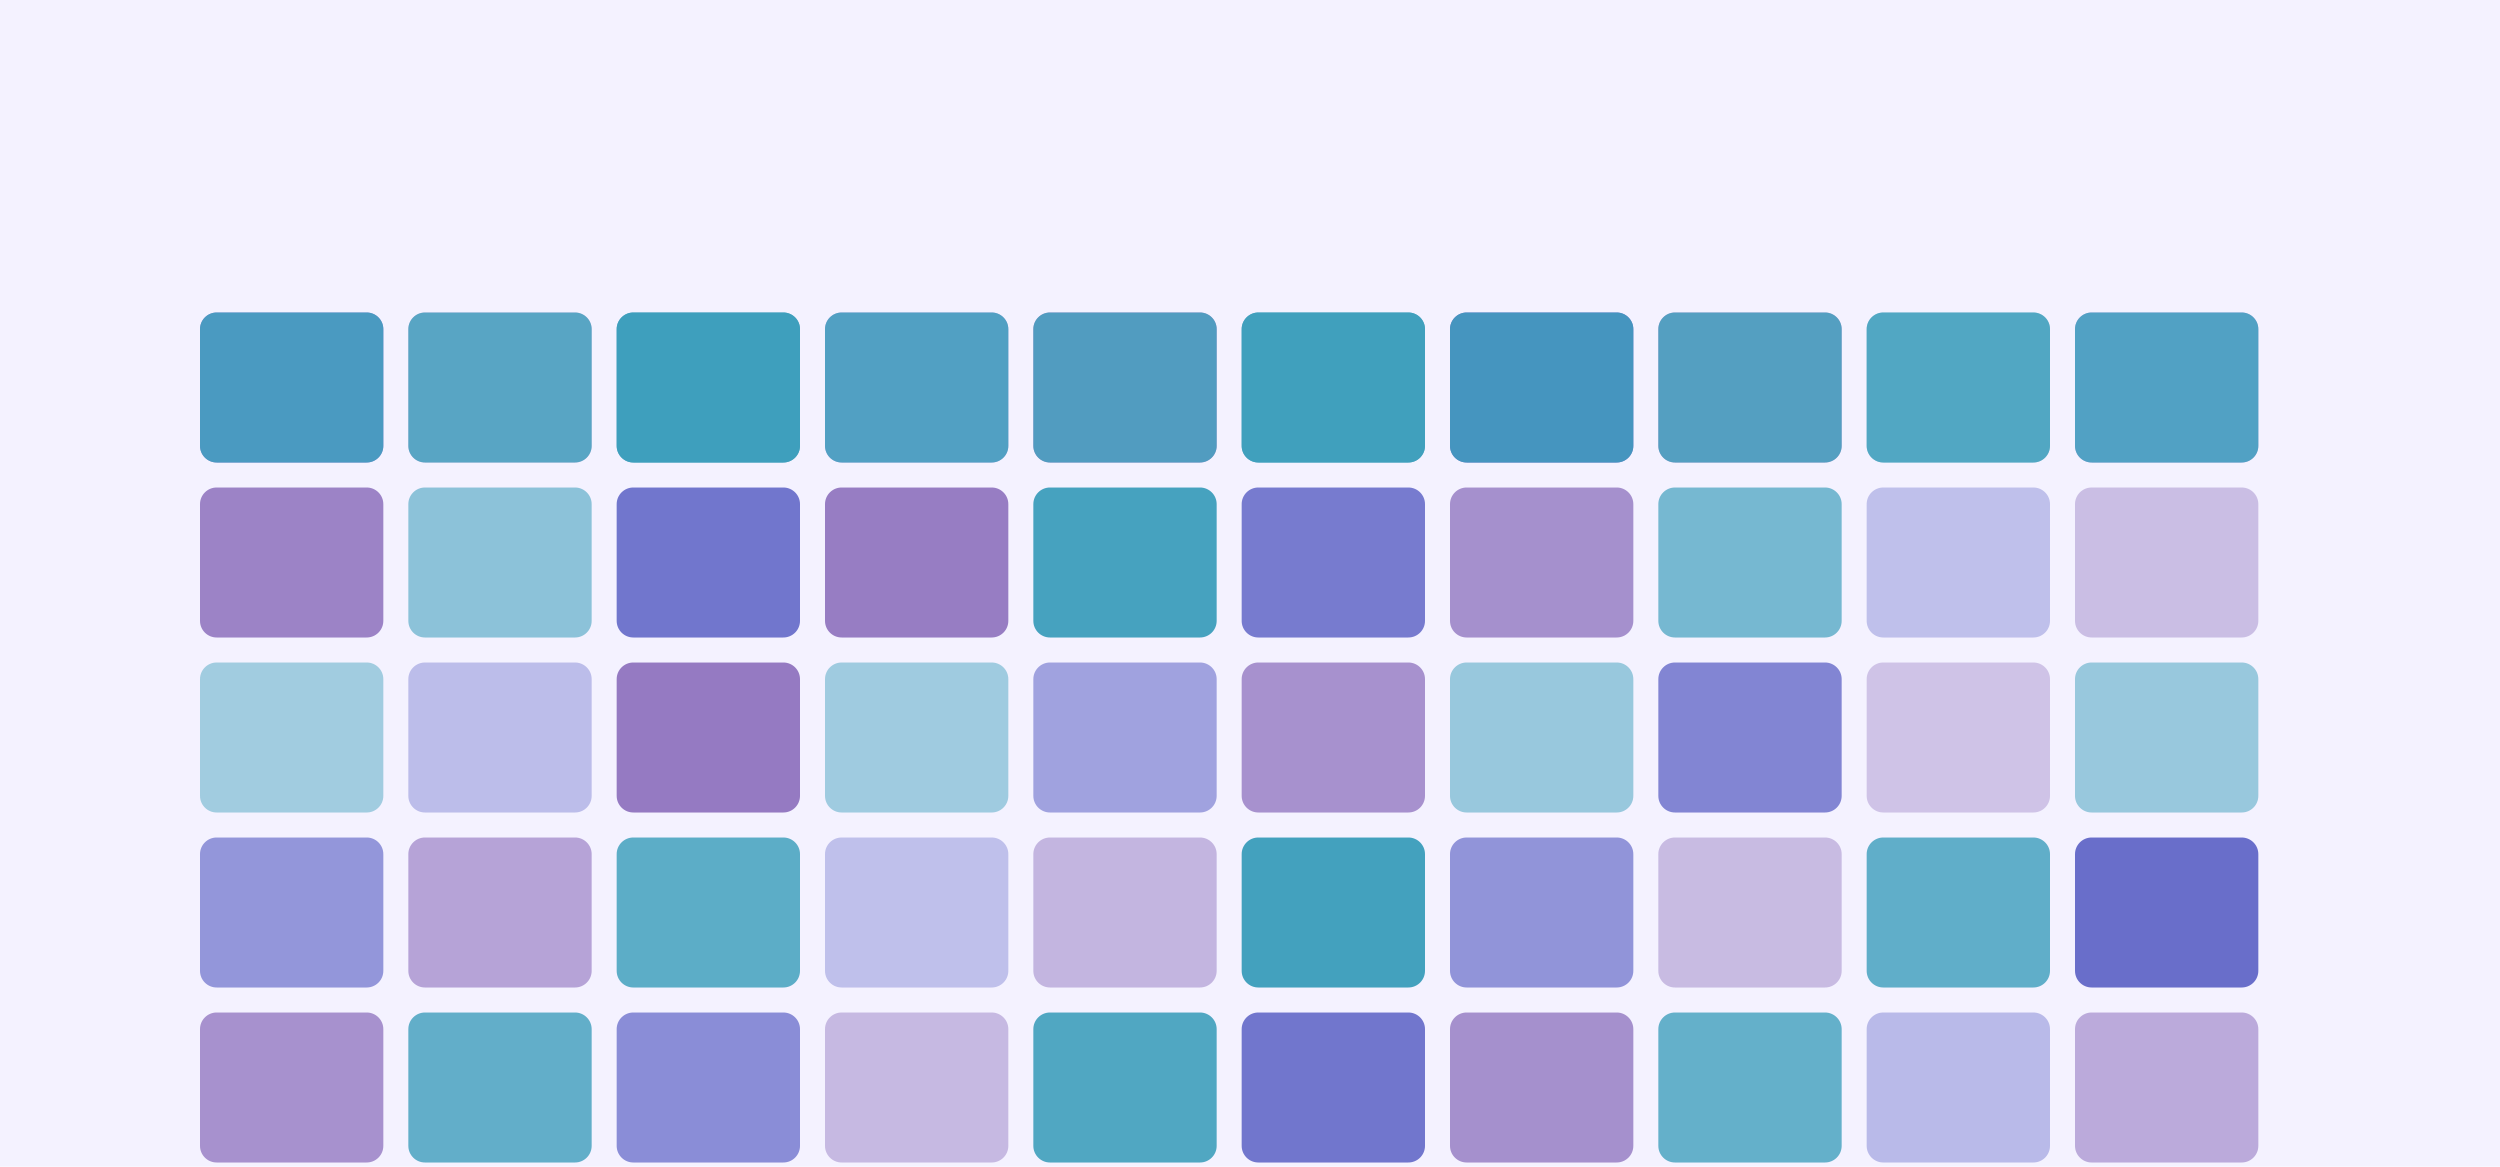
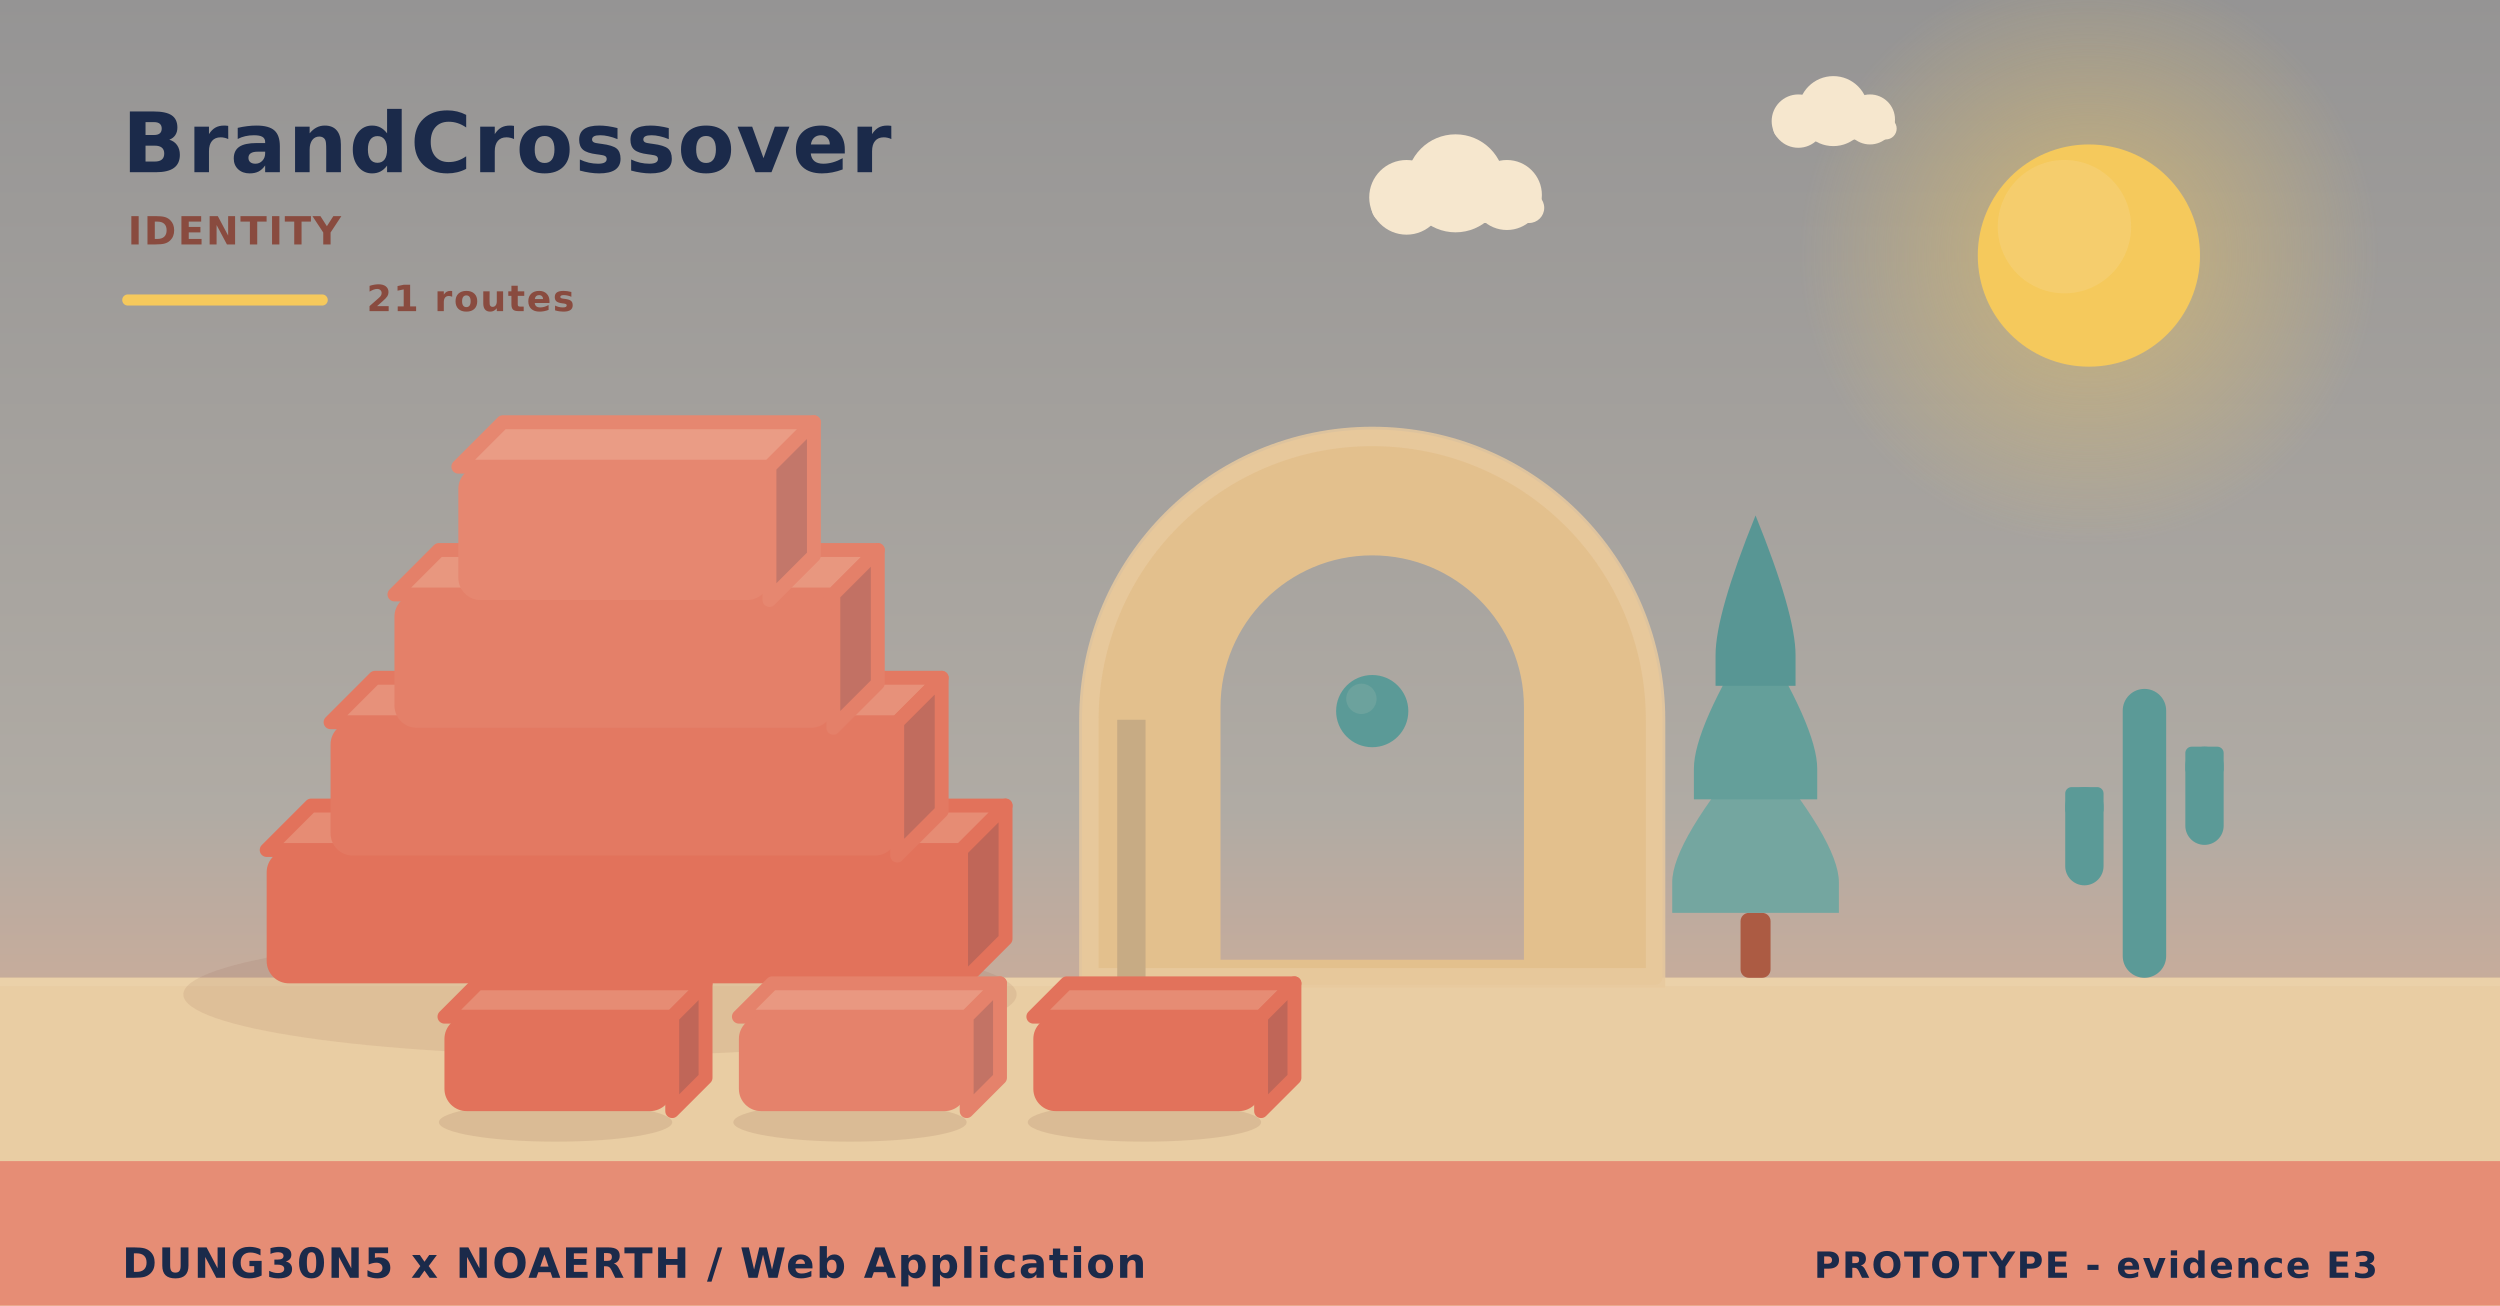
- <svg xmlns="http://www.w3.org/2000/svg" viewBox="0 0 1200 560" width="1200" height="560" role="img" aria-label="BrandCrossover hero">
-   <rect width="1200" height="560" fill="#f4f2ff" />
-   <defs>
-     <linearGradient id="gh" x1="0" y1="0" x2="1" y2="1">
-       <stop offset="0%" stop-color="#6166c7" />
-       <stop offset="100%" stop-color="#8f73be" />
-     </linearGradient>
-   </defs>
-   <rect x="96.00" y="150.00" width="88.00" height="72.00" rx="8.00" fill="#6166c7" opacity="0.74" />
-   <rect x="196.00" y="150.00" width="88.00" height="72.00" rx="8.00" fill="#8f73be" opacity="0.39" />
-   <rect x="296.00" y="150.00" width="88.00" height="72.00" rx="8.00" fill="#3b9dbb" opacity="0.90" />
-   <rect x="396.00" y="150.00" width="88.00" height="72.00" rx="8.00" fill="#6166c7" opacity="0.51" />
-   <rect x="496.00" y="150.00" width="88.00" height="72.00" rx="8.00" fill="#8f73be" opacity="0.73" />
-   <rect x="596.00" y="150.00" width="88.00" height="72.00" rx="8.00" fill="#3b9dbb" opacity="0.87" />
-   <rect x="696.00" y="150.00" width="88.00" height="72.00" rx="8.00" fill="#6166c7" opacity="0.91" />
-   <rect x="796.00" y="150.00" width="88.00" height="72.00" rx="8.00" fill="#8f73be" opacity="0.60" />
-   <rect x="896.00" y="150.00" width="88.00" height="72.00" rx="8.00" fill="#3b9dbb" opacity="0.41" />
-   <rect x="996.00" y="150.00" width="88.00" height="72.00" rx="8.00" fill="#6166c7" opacity="0.49" />
-   <rect x="96.00" y="234.00" width="88.00" height="72.00" rx="8.00" fill="#8f73be" opacity="0.87" />
-   <rect x="196.00" y="234.00" width="88.00" height="72.00" rx="8.00" fill="#3b9dbb" opacity="0.56" />
-   <rect x="296.00" y="234.00" width="88.00" height="72.00" rx="8.00" fill="#6166c7" opacity="0.89" />
-   <rect x="396.00" y="234.00" width="88.00" height="72.00" rx="8.00" fill="#8f73be" opacity="0.92" />
-   <rect x="496.00" y="234.00" width="88.00" height="72.00" rx="8.00" fill="#3b9dbb" opacity="0.94" />
-   <rect x="596.00" y="234.00" width="88.00" height="72.00" rx="8.00" fill="#6166c7" opacity="0.85" />
-   <rect x="696.00" y="234.00" width="88.00" height="72.00" rx="8.00" fill="#8f73be" opacity="0.77" />
-   <rect x="796.00" y="234.00" width="88.00" height="72.00" rx="8.00" fill="#3b9dbb" opacity="0.68" />
-   <rect x="896.00" y="234.00" width="88.00" height="72.00" rx="8.00" fill="#6166c7" opacity="0.36" />
-   <rect x="996.00" y="234.00" width="88.00" height="72.00" rx="8.00" fill="#8f73be" opacity="0.41" />
-   <rect x="96.00" y="318.00" width="88.00" height="72.00" rx="8.00" fill="#3b9dbb" opacity="0.45" />
-   <rect x="196.00" y="318.00" width="88.00" height="72.00" rx="8.00" fill="#6166c7" opacity="0.38" />
-   <rect x="296.00" y="318.00" width="88.00" height="72.00" rx="8.00" fill="#8f73be" opacity="0.94" />
-   <rect x="396.00" y="318.00" width="88.00" height="72.00" rx="8.00" fill="#3b9dbb" opacity="0.46" />
-   <rect x="496.00" y="318.00" width="88.00" height="72.00" rx="8.00" fill="#6166c7" opacity="0.57" />
-   <rect x="596.00" y="318.00" width="88.00" height="72.00" rx="8.00" fill="#8f73be" opacity="0.76" />
-   <rect x="696.00" y="318.00" width="88.00" height="72.00" rx="8.00" fill="#3b9dbb" opacity="0.50" />
-   <rect x="796.00" y="318.00" width="88.00" height="72.00" rx="8.00" fill="#6166c7" opacity="0.78" />
-   <rect x="896.00" y="318.00" width="88.00" height="72.00" rx="8.00" fill="#8f73be" opacity="0.37" />
-   <rect x="996.00" y="318.00" width="88.00" height="72.00" rx="8.00" fill="#3b9dbb" opacity="0.50" />
-   <rect x="96.00" y="402.00" width="88.00" height="72.00" rx="8.00" fill="#6166c7" opacity="0.66" />
-   <rect x="196.00" y="402.00" width="88.00" height="72.00" rx="8.00" fill="#8f73be" opacity="0.62" />
-   <rect x="296.00" y="402.00" width="88.00" height="72.00" rx="8.00" fill="#3b9dbb" opacity="0.82" />
-   <rect x="396.00" y="402.00" width="88.00" height="72.00" rx="8.00" fill="#6166c7" opacity="0.36" />
-   <rect x="496.00" y="402.00" width="88.00" height="72.00" rx="8.00" fill="#8f73be" opacity="0.48" />
-   <rect x="596.00" y="402.00" width="88.00" height="72.00" rx="8.00" fill="#3b9dbb" opacity="0.95" />
-   <rect x="696.00" y="402.00" width="88.00" height="72.00" rx="8.00" fill="#6166c7" opacity="0.67" />
-   <rect x="796.00" y="402.00" width="88.00" height="72.00" rx="8.00" fill="#8f73be" opacity="0.44" />
-   <rect x="896.00" y="402.00" width="88.00" height="72.00" rx="8.00" fill="#3b9dbb" opacity="0.80" />
-   <rect x="996.00" y="402.00" width="88.00" height="72.00" rx="8.00" fill="#6166c7" opacity="0.94" />
-   <rect x="96.00" y="486.00" width="88.00" height="72.00" rx="8.00" fill="#8f73be" opacity="0.76" />
-   <rect x="196.00" y="486.00" width="88.00" height="72.00" rx="8.00" fill="#3b9dbb" opacity="0.79" />
-   <rect x="296.00" y="486.00" width="88.00" height="72.00" rx="8.00" fill="#6166c7" opacity="0.72" />
-   <rect x="396.00" y="486.00" width="88.00" height="72.00" rx="8.00" fill="#8f73be" opacity="0.45" />
-   <rect x="496.00" y="486.00" width="88.00" height="72.00" rx="8.00" fill="#3b9dbb" opacity="0.89" />
-   <rect x="596.00" y="486.00" width="88.00" height="72.00" rx="8.00" fill="#6166c7" opacity="0.89" />
-   <rect x="696.00" y="486.00" width="88.00" height="72.00" rx="8.00" fill="#8f73be" opacity="0.77" />
-   <rect x="796.00" y="486.00" width="88.00" height="72.00" rx="8.00" fill="#3b9dbb" opacity="0.78" />
-   <rect x="896.00" y="486.00" width="88.00" height="72.00" rx="8.00" fill="#6166c7" opacity="0.40" />
-   <rect x="996.00" y="486.00" width="88.00" height="72.00" rx="8.00" fill="#8f73be" opacity="0.56" />
+ <svg xmlns="http://www.w3.org/2000/svg" width="900" height="470" viewBox="0 0 900 470" role="img" aria-label="BrandCrossover - identity">
+   <linearGradient id="skyh" x1="0" y1="0" x2="0" y2="1">
+     <stop offset="0" stop-color="#959494" />
+     <stop offset="0.62" stop-color="#b0aba4" />
+     <stop offset="1" stop-color="#f3ad8a" />
+   </linearGradient>
+   <rect width="900" height="470" fill="url(#skyh)" />
+   <radialGradient id="sunh">
+     <stop offset="0.35" stop-color="#f5c95c" stop-opacity="0.34" />
+     <stop offset="1" stop-color="#f5c95c" stop-opacity="0" />
+   </radialGradient>
+   <circle cx="752" cy="92" r="104" fill="url(#sunh)" />
+   <circle cx="752" cy="92" r="40" fill="#f5c95c" />
+   <circle cx="743.2" cy="81.6" r="24" fill="#f5d27e" opacity="0.5" />
  <g>
-     <rect x="96.00" y="150.00" width="88.00" height="72.00" rx="8.00" fill="#3b9dbb" opacity="0.80" />
-     <animate attributeName="opacity" values="0.25;1.0;0.25" dur="6.333s" begin="0.6s" repeatCount="indefinite" />
+     <circle cx="524" cy="66" r="17.64" fill="#f6e7ce" />
+     <circle cx="506.36" cy="71.04" r="13.44" fill="#f6e7ce" />
+     <circle cx="542.48" cy="70.2" r="12.6" fill="#f6e7ce" />
+     <rect x="493.76" y="69.36" width="62.16" height="10.92" rx="5.46" fill="#f6e7ce" />
+     <animateTransform attributeName="transform" type="translate" values="0 0;24 0;0 0" dur="36s" begin="0s" repeatCount="indefinite" />
  </g>
  <g>
-     <rect x="196.00" y="150.00" width="88.00" height="72.00" rx="8.00" fill="#3b9dbb" opacity="0.80" />
-     <animate attributeName="opacity" values="0.25;1.0;0.25" dur="6.333s" begin="0.92s" repeatCount="indefinite" />
+     <circle cx="660" cy="40" r="12.6" fill="#f6e7ce" />
+     <circle cx="647.4" cy="43.6" r="9.6" fill="#f6e7ce" />
+     <circle cx="673.2" cy="43" r="9" fill="#f6e7ce" />
+     <rect x="638.4" y="42.4" width="44.4" height="7.8" rx="3.9" fill="#f6e7ce" />
+     <animateTransform attributeName="transform" type="translate" values="0 0;-18 0;0 0" dur="46s" begin="3s" repeatCount="indefinite" />
+   </g>
+   <rect x="0" y="352" width="900" height="118" fill="#e9cda3" />
+   <rect x="0" y="352" width="900" height="3" fill="#ebd1a9" />
+   <text x="44" y="62" font-family="Verdana,DejaVu Sans,sans-serif" font-size="30" font-weight="700" letter-spacing="0.6" fill="#1b2a4a" text-anchor="start">BrandCrossover</text>
+   <text x="46" y="88" font-family="Verdana,DejaVu Sans,sans-serif" font-size="14" font-weight="700" letter-spacing="0.6" fill="#894b3f" text-anchor="start">IDENTITY</text>
+   <rect x="44" y="106" width="74" height="4" rx="2" fill="#f5c95c" />
+   <text x="132" y="112" font-family="Verdana,DejaVu Sans,sans-serif" font-size="13" font-weight="700" letter-spacing="0.6" fill="#894b3f" text-anchor="start">21 routes</text>
+   <ellipse cx="216" cy="358" rx="150" ry="22" fill="rgba(138,90,68,0.11)" />
+   <g>
+     <path d="M96,306 L346,306 L362,290 L112,290 Z" fill="#e68c74" stroke="#e2725b" stroke-width="5" stroke-linejoin="round" />
+     <path d="M346,306 L362,290 L362,338 L346,354 Z" fill="#c06658" stroke="#e2725b" stroke-width="5" stroke-linejoin="round" />
+     <rect x="96" y="306" width="250" height="48" rx="8" fill="#e2725b" />
+     <animateTransform attributeName="transform" type="translate" values="0 10;0 0" dur="0.9s" begin="0s" fill="freeze" />
  </g>
  <g>
-     <rect x="296.00" y="150.00" width="88.00" height="72.00" rx="8.00" fill="#3b9dbb" opacity="0.80" />
-     <animate attributeName="opacity" values="0.25;1.0;0.25" dur="6.333s" begin="1.24s" repeatCount="indefinite" />
+     <path d="M119,260 L323,260 L339,244 L135,244 Z" fill="#e7917a" stroke="#e37962" stroke-width="5" stroke-linejoin="round" />
+     <path d="M323,260 L339,244 L339,292 L323,308 Z" fill="#c16c5e" stroke="#e37962" stroke-width="5" stroke-linejoin="round" />
+     <rect x="119" y="260" width="204" height="48" rx="8" fill="#e37962" />
+     <animateTransform attributeName="transform" type="translate" values="0 10;0 0" dur="0.9s" begin="0.28s" fill="freeze" />
  </g>
  <g>
-     <rect x="396.00" y="150.00" width="88.00" height="72.00" rx="8.00" fill="#3b9dbb" opacity="0.80" />
-     <animate attributeName="opacity" values="0.25;1.0;0.25" dur="6.333s" begin="1.56s" repeatCount="indefinite" />
+     <path d="M142,214 L300,214 L316,198 L158,198 Z" fill="#e8977f" stroke="#e48069" stroke-width="5" stroke-linejoin="round" />
+     <path d="M300,214 L316,198 L316,246 L300,262 Z" fill="#c27164" stroke="#e48069" stroke-width="5" stroke-linejoin="round" />
+     <rect x="142" y="214" width="158" height="48" rx="8" fill="#e48069" />
+     <animateTransform attributeName="transform" type="translate" values="0 10;0 0" dur="0.9s" begin="0.56s" fill="freeze" />
  </g>
  <g>
-     <rect x="496.00" y="150.00" width="88.00" height="72.00" rx="8.00" fill="#3b9dbb" opacity="0.80" />
-     <animate attributeName="opacity" values="0.25;1.0;0.25" dur="6.333s" begin="1.88s" repeatCount="indefinite" />
+     <path d="M165,168 L277,168 L293,152 L181,152 Z" fill="#ea9c85" stroke="#e68770" stroke-width="5" stroke-linejoin="round" />
+     <path d="M277,168 L293,152 L293,200 L277,216 Z" fill="#c3776a" stroke="#e68770" stroke-width="5" stroke-linejoin="round" />
+     <rect x="165" y="168" width="112" height="48" rx="8" fill="#e68770" />
+     <animateTransform attributeName="transform" type="translate" values="0 10;0 0" dur="0.9s" begin="0.84s" fill="freeze" />
  </g>
+   <path d="M392,352 L392,259.12 A102,102 0 0 1 596,259.12 L596,352 Z M436.88,348 L436.88,254.55 A57.12,57.12 0 0 1 551.12,254.55 L551.12,348 Z" fill="#e3c08d" fill-rule="evenodd" stroke="#e3c08d" stroke-width="5" stroke-linejoin="round" />
+   <path d="M392,352 L392,259.12 A102,102 0 0 1 596,259.12 L596,352 Z" fill="none" stroke="#e8c99d" stroke-width="7" stroke-linecap="round" opacity="0.85" />
+   <rect x="402.2" y="259.12" width="10.2" height="92.88" fill="#c7ab84" />
  <g>
-     <rect x="596.00" y="150.00" width="88.00" height="72.00" rx="8.00" fill="#3b9dbb" opacity="0.80" />
-     <animate attributeName="opacity" values="0.25;1.0;0.25" dur="6.333s" begin="2.2s" repeatCount="indefinite" />
+     <circle cx="494" cy="256" r="13" fill="#5b9a97" />
+     <circle cx="490.1" cy="251.58" r="5.46" fill="#7aa9a2" opacity="0.55" />
+     <animate attributeName="opacity" values="0.78;1;0.78" dur="5.2s" begin="0s" repeatCount="indefinite" />
  </g>
+   <rect x="626.6" y="328.64" width="10.8" height="23.36" rx="3" fill="#ac5b43" />
+   <path d="M632,267.32 Q602,302.89 602,317.6 Q602,328.64 602,328.64 L662,328.64 Q662,328.64 662,317.6 Q662,302.89 632,267.32 Z" fill="#74a6a0" />
+   <path d="M632,226.44 Q609.8,262.01 609.8,276.72 Q609.8,287.76 609.8,287.76 L654.2,287.76 Q654.2,287.76 654.2,276.72 Q654.2,262.01 632,226.44 Z" fill="#649f9a" />
+   <path d="M632,185.56 Q617.6,221.13 617.6,235.84 Q617.6,246.88 617.6,246.88 L646.4,246.88 Q646.4,246.88 646.4,235.84 Q646.4,221.13 632,185.56 Z" fill="#589694" />
+   <rect x="764.18" y="248" width="15.64" height="104" rx="7.82" fill="#5b9a97" />
+   <rect x="743.48" y="283.36" width="13.8" height="35.36" rx="6.9" fill="#5b9a97" />
+   <rect x="743.48" y="283.36" width="13.8" height="10.4" rx="2.3" fill="#5b9a97" />
+   <rect x="786.72" y="268.8" width="13.8" height="35.36" rx="6.9" fill="#5b9a97" />
+   <rect x="786.72" y="268.8" width="13.8" height="10.4" rx="2.3" fill="#5b9a97" />
+   <ellipse cx="200" cy="404" rx="42" ry="7" fill="rgba(138,90,68,0.15)" />
  <g>
-     <rect x="696.00" y="150.00" width="88.00" height="72.00" rx="8.00" fill="#3b9dbb" opacity="0.80" />
-     <animate attributeName="opacity" values="0.25;1.0;0.25" dur="6.333s" begin="2.52s" repeatCount="indefinite" />
+     <path d="M160,366 L242,366 L254,354 L172,354 Z" fill="#e68c74" stroke="#e2725b" stroke-width="5" stroke-linejoin="round" />
+     <path d="M242,366 L254,354 L254,388 L242,400 Z" fill="#c06658" stroke="#e2725b" stroke-width="5" stroke-linejoin="round" />
+     <rect x="160" y="366" width="82" height="34" rx="8" fill="#e2725b" />
+     <animateTransform attributeName="transform" type="translate" values="0 10;0 0" dur="0.7s" begin="0.8s" fill="freeze" />
  </g>
+   <ellipse cx="306" cy="404" rx="42" ry="7" fill="rgba(138,90,68,0.15)" />
  <g>
-     <rect x="796.00" y="150.00" width="88.00" height="72.00" rx="8.00" fill="#3b9dbb" opacity="0.80" />
-     <animate attributeName="opacity" values="0.25;1.0;0.25" dur="6.333s" begin="2.84s" repeatCount="indefinite" />
+     <path d="M266,366 L348,366 L360,354 L278,354 Z" fill="#e99881" stroke="#e5826b" stroke-width="5" stroke-linejoin="round" />
+     <path d="M348,366 L360,354 L360,388 L348,400 Z" fill="#c37365" stroke="#e5826b" stroke-width="5" stroke-linejoin="round" />
+     <rect x="266" y="366" width="82" height="34" rx="8" fill="#e5826b" />
+     <animateTransform attributeName="transform" type="translate" values="0 10;0 0" dur="0.7s" begin="0.95s" fill="freeze" />
  </g>
+   <ellipse cx="412" cy="404" rx="42" ry="7" fill="rgba(138,90,68,0.15)" />
  <g>
-     <rect x="896.00" y="150.00" width="88.00" height="72.00" rx="8.00" fill="#3b9dbb" opacity="0.80" />
-     <animate attributeName="opacity" values="0.25;1.0;0.25" dur="6.333s" begin="3.16s" repeatCount="indefinite" />
+     <path d="M372,366 L454,366 L466,354 L384,354 Z" fill="#e68c74" stroke="#e2725b" stroke-width="5" stroke-linejoin="round" />
+     <path d="M454,366 L466,354 L466,388 L454,400 Z" fill="#c06658" stroke="#e2725b" stroke-width="5" stroke-linejoin="round" />
+     <rect x="372" y="366" width="82" height="34" rx="8" fill="#e2725b" />
+     <animateTransform attributeName="transform" type="translate" values="0 10;0 0" dur="0.7s" begin="1.1s" fill="freeze" />
  </g>
-   <g>
-     <rect x="996.00" y="150.00" width="88.00" height="72.00" rx="8.00" fill="#3b9dbb" opacity="0.80" />
-     <animate attributeName="opacity" values="0.25;1.0;0.25" dur="6.333s" begin="3.48s" repeatCount="indefinite" />
-   </g>
+   <rect x="0" y="418" width="900" height="52" rx="0" fill="#e68972" opacity="0.94" />
+   <text x="44" y="460" font-family="Verdana,DejaVu Sans,sans-serif" font-size="15" font-weight="700" letter-spacing="0.6" fill="#1b2a4a" text-anchor="start">DUNG30N5 x NOAERTH  /  Web Application</text>
+   <text x="856" y="460" font-family="Verdana,DejaVu Sans,sans-serif" font-size="13" font-weight="700" letter-spacing="0.6" fill="#1b2a4a" text-anchor="end">PROTOTYPE  -  evidence E3</text>
</svg>
